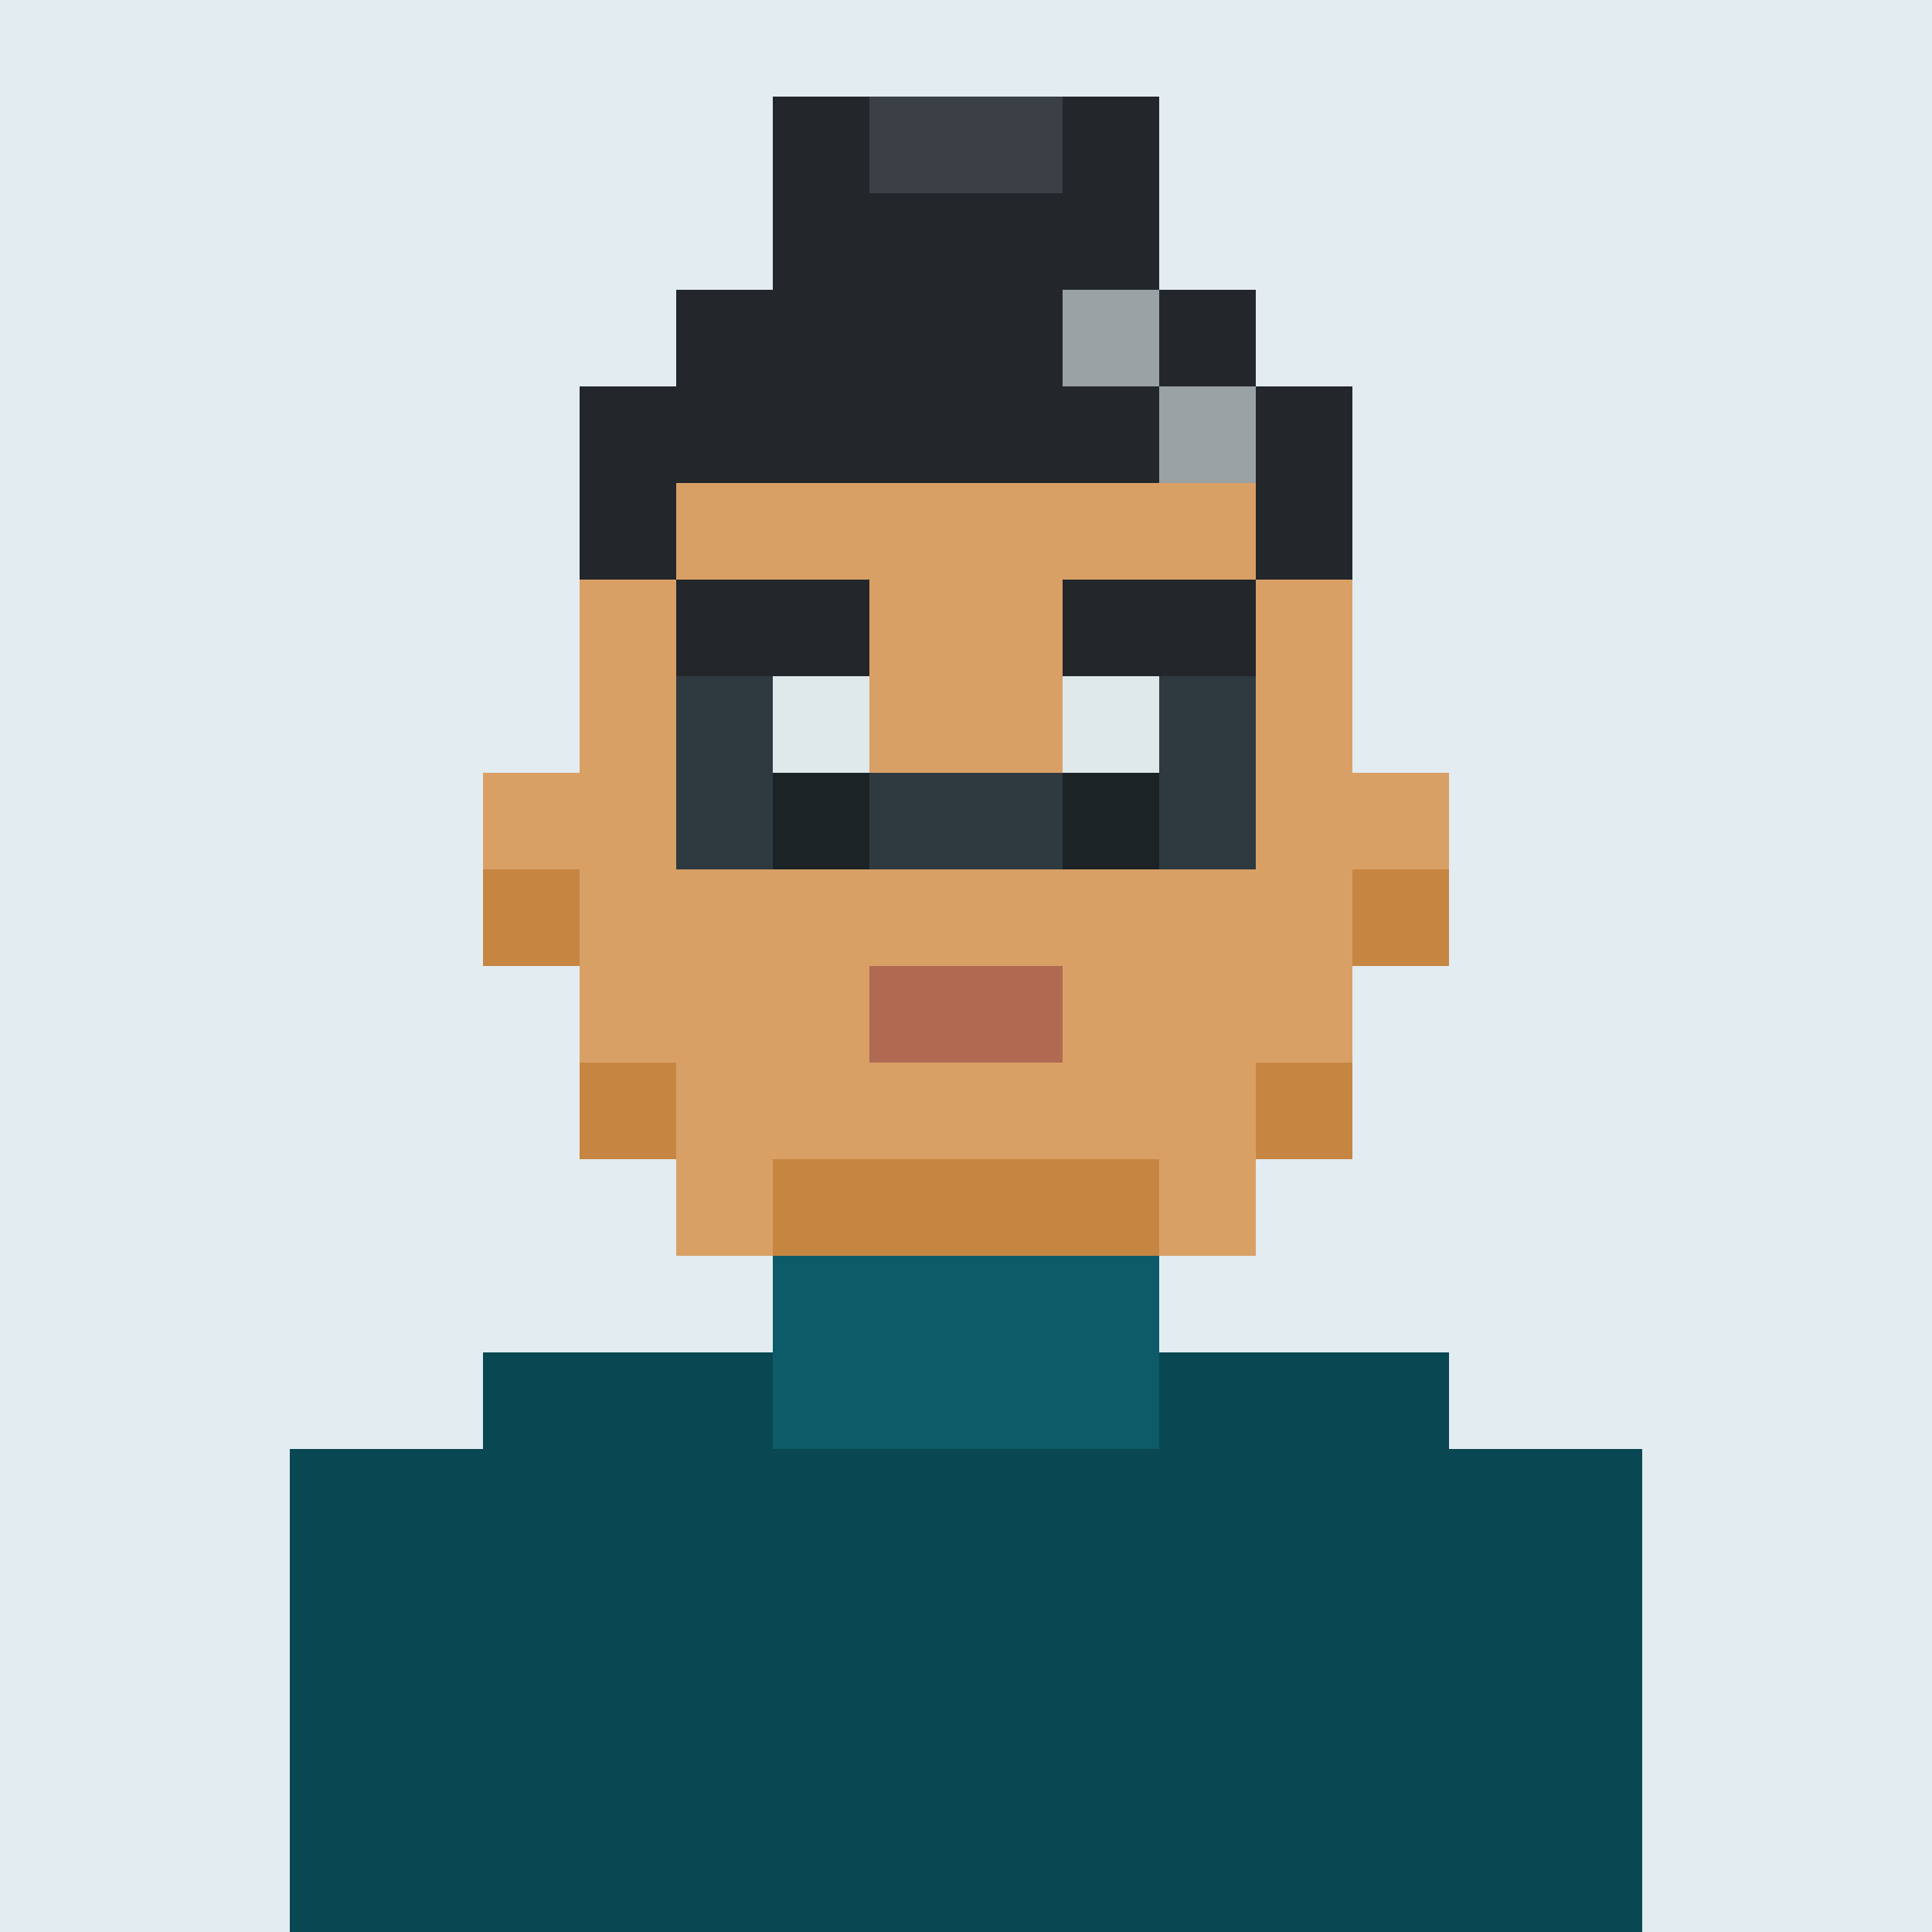
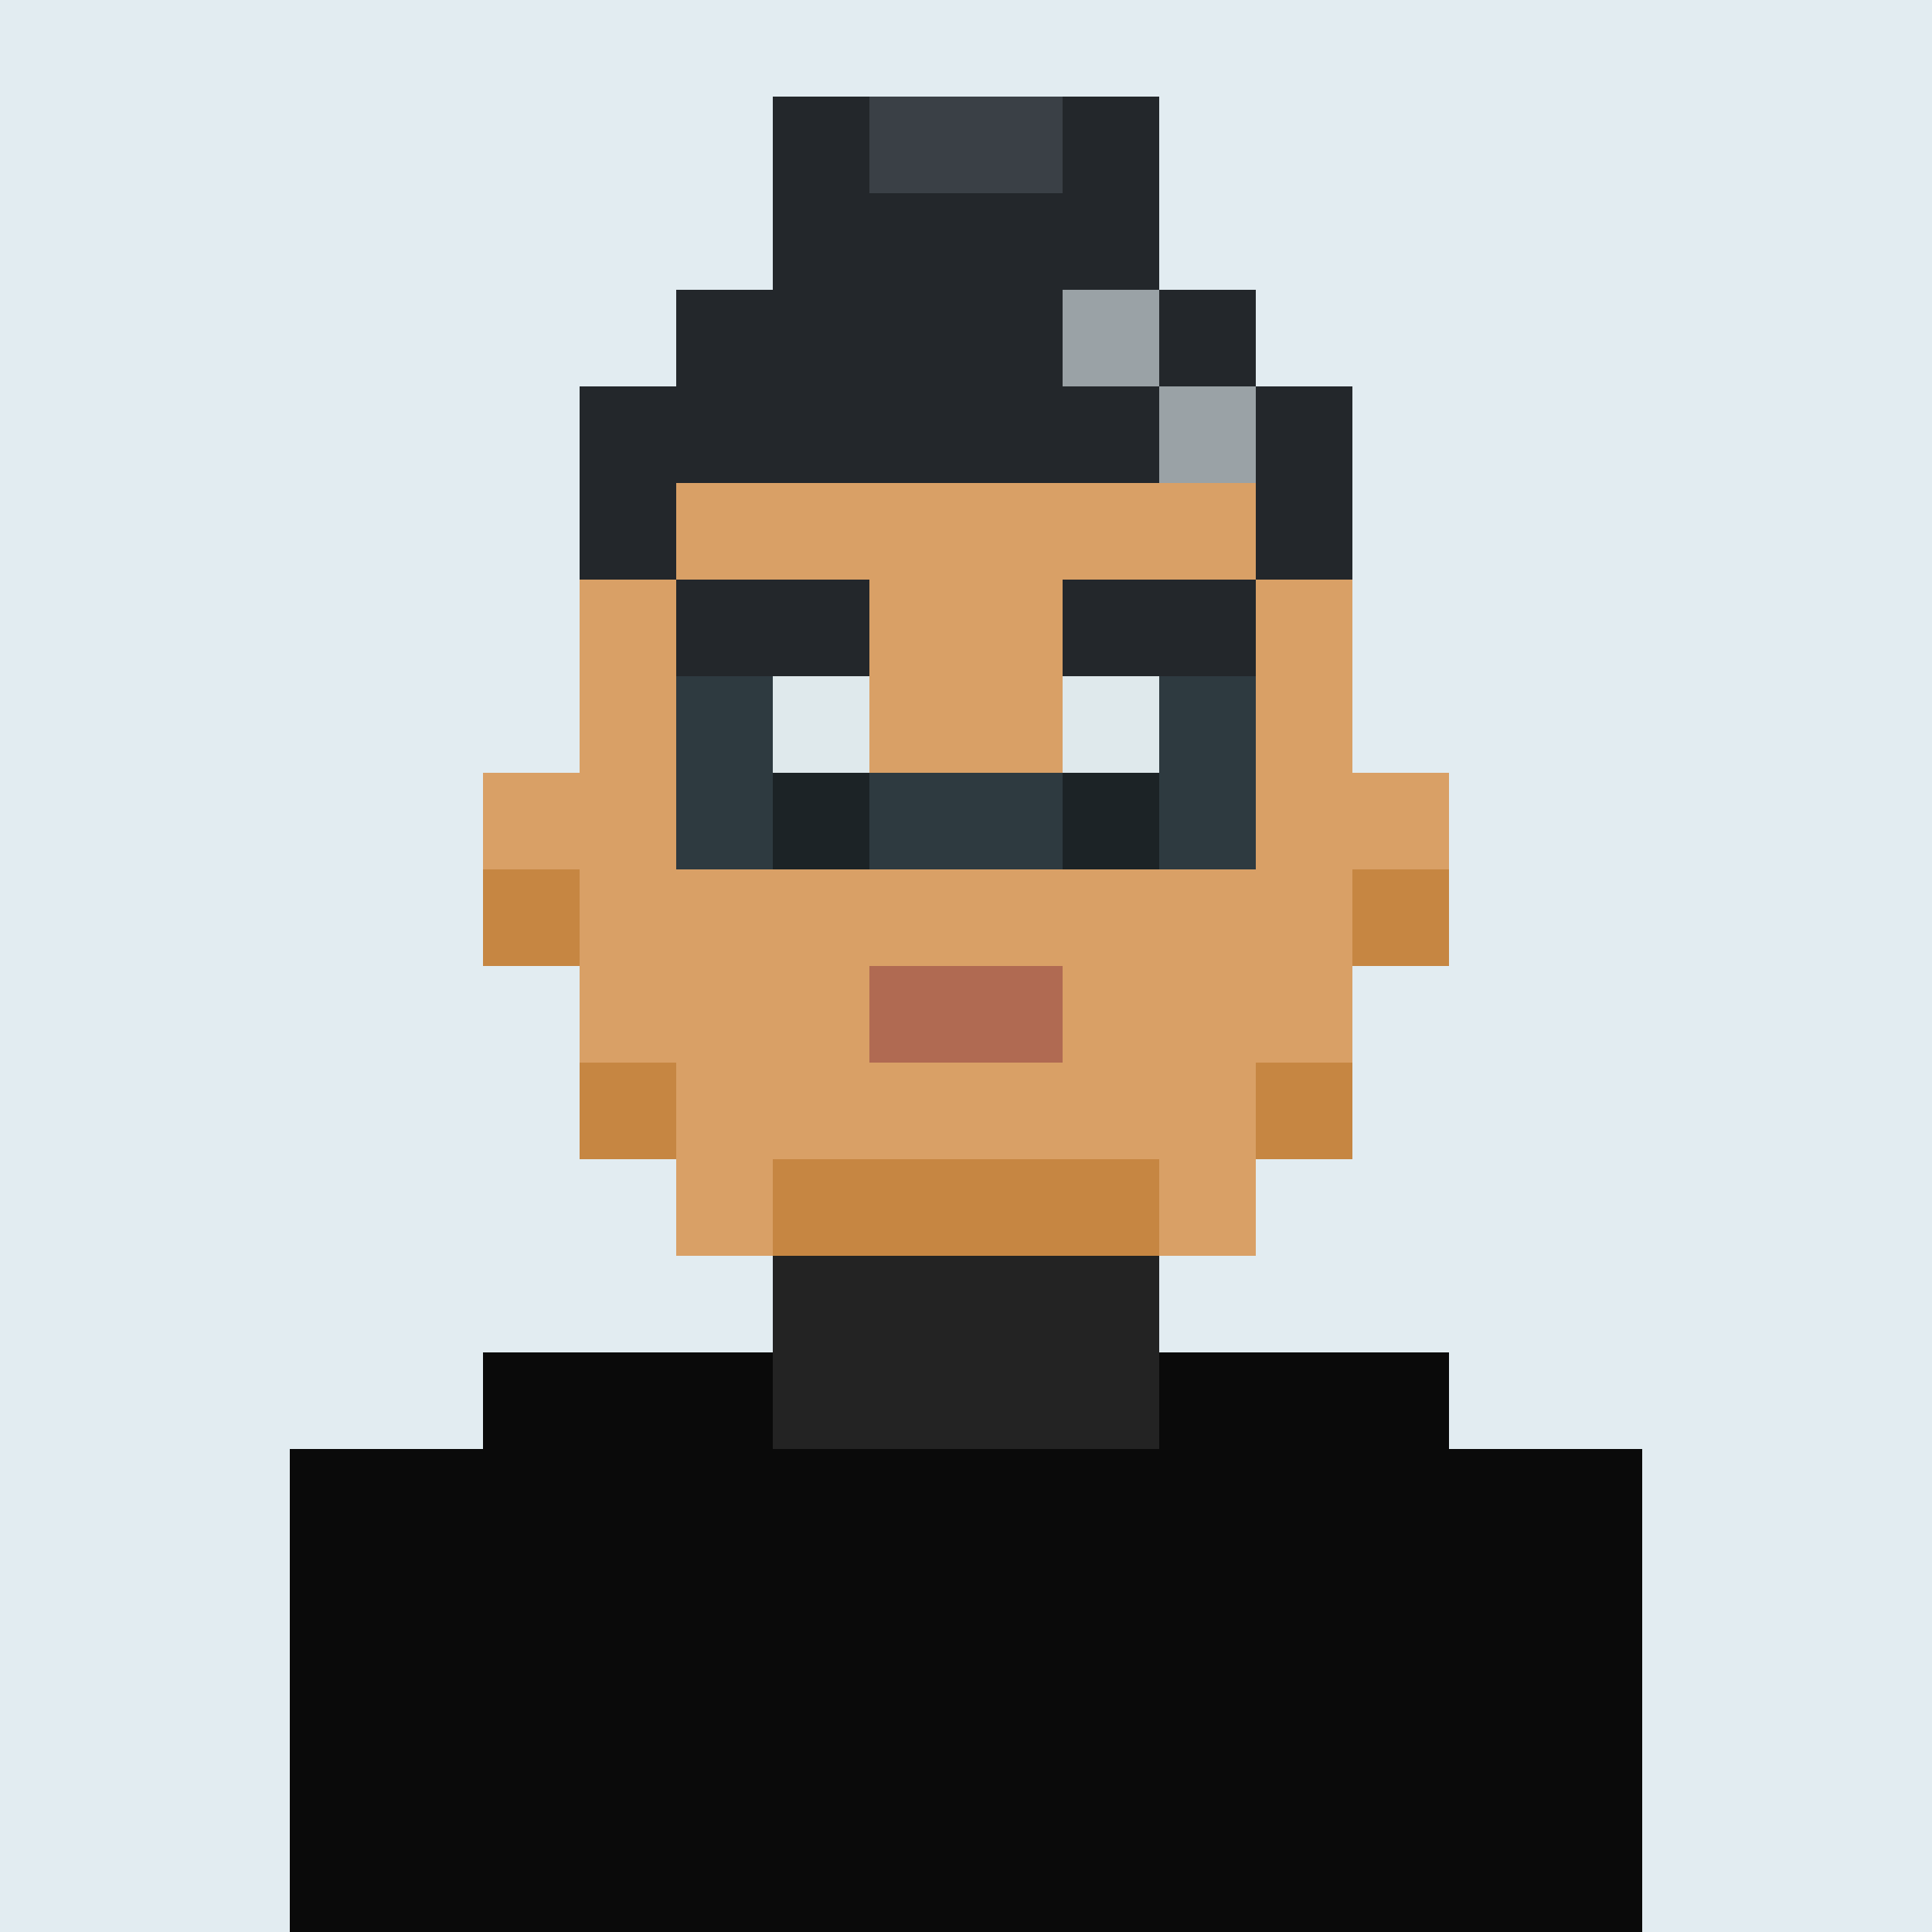
<svg xmlns="http://www.w3.org/2000/svg" viewBox="0 0 20 20" shape-rendering="crispEdges">
  <rect width="20" height="20" fill="#e2ecf1" />
  <rect x="8" y="1" width="1" height="1" fill="#23272b" />
  <rect x="9" y="1" width="2" height="1" fill="#3a4046" />
  <rect x="11" y="1" width="1" height="1" fill="#23272b" />
  <rect x="8" y="2" width="4" height="1" fill="#23272b" />
  <rect x="7" y="3" width="4" height="1" fill="#23272b" />
  <rect x="11" y="3" width="1" height="1" fill="#9aa2a6" />
  <rect x="12" y="3" width="1" height="1" fill="#23272b" />
  <rect x="6" y="4" width="6" height="1" fill="#23272b" />
  <rect x="12" y="4" width="1" height="1" fill="#9aa2a6" />
  <rect x="13" y="4" width="1" height="1" fill="#23272b" />
  <rect x="6" y="5" width="1" height="1" fill="#23272b" />
  <rect x="7" y="5" width="6" height="1" fill="#d9a066" />
  <rect x="13" y="5" width="1" height="1" fill="#23272b" />
  <rect x="6" y="6" width="1" height="1" fill="#d9a066" />
  <rect x="7" y="6" width="2" height="1" fill="#23272b" />
  <rect x="9" y="6" width="2" height="1" fill="#d9a066" />
  <rect x="11" y="6" width="2" height="1" fill="#23272b" />
  <rect x="13" y="6" width="1" height="1" fill="#d9a066" />
  <rect x="6" y="7" width="1" height="1" fill="#d9a066" />
  <rect x="7" y="7" width="1" height="1" fill="#2e3a40" />
  <rect x="8" y="7" width="1" height="1" fill="#dfe9ec" />
  <rect x="9" y="7" width="2" height="1" fill="#d9a066" />
  <rect x="11" y="7" width="1" height="1" fill="#dfe9ec" />
  <rect x="12" y="7" width="1" height="1" fill="#2e3a40" />
  <rect x="13" y="7" width="1" height="1" fill="#d9a066" />
  <rect x="5" y="8" width="2" height="1" fill="#d9a066" />
  <rect x="7" y="8" width="1" height="1" fill="#2e3a40" />
  <rect x="8" y="8" width="1" height="1" fill="#1c2326" />
  <rect x="9" y="8" width="2" height="1" fill="#2e3a40" />
  <rect x="11" y="8" width="1" height="1" fill="#1c2326" />
  <rect x="12" y="8" width="1" height="1" fill="#2e3a40" />
  <rect x="13" y="8" width="2" height="1" fill="#d9a066" />
  <rect x="5" y="9" width="1" height="1" fill="#c68642" />
  <rect x="6" y="9" width="8" height="1" fill="#d9a066" />
  <rect x="14" y="9" width="1" height="1" fill="#c68642" />
  <rect x="6" y="10" width="3" height="1" fill="#d9a066" />
  <rect x="9" y="10" width="2" height="1" fill="#b06a52" />
  <rect x="11" y="10" width="3" height="1" fill="#d9a066" />
  <rect x="6" y="11" width="1" height="1" fill="#c68642" />
  <rect x="7" y="11" width="6" height="1" fill="#d9a066" />
  <rect x="13" y="11" width="1" height="1" fill="#c68642" />
  <rect x="7" y="12" width="1" height="1" fill="#d9a066" />
  <rect x="8" y="12" width="4" height="1" fill="#c68642" />
  <rect x="12" y="12" width="1" height="1" fill="#d9a066" />
-   <rect x="8" y="13" width="4" height="1" fill="#0d5b68" />
-   <rect x="5" y="14" width="3" height="1" fill="#094752" />
-   <rect x="8" y="14" width="4" height="1" fill="#0d5b68" />
-   <rect x="12" y="14" width="3" height="1" fill="#094752" />
-   <rect x="3" y="15" width="14" height="1" fill="#094752" />
-   <rect x="3" y="16" width="14" height="1" fill="#094752" />
-   <rect x="3" y="17" width="14" height="1" fill="#094752" />
-   <rect x="3" y="18" width="14" height="1" fill="#094752" />
-   <rect x="3" y="19" width="14" height="1" fill="#094752" />
+   <rect x="8" y="13" width="4" height="1" fill="#232323" />
+   <rect x="5" y="14" width="3" height="1" fill="#0A0A0A" />
+   <rect x="8" y="14" width="4" height="1" fill="#232323" />
+   <rect x="12" y="14" width="3" height="1" fill="#0A0A0A" />
+   <rect x="3" y="15" width="14" height="1" fill="#0A0A0A" />
+   <rect x="3" y="16" width="14" height="1" fill="#0A0A0A" />
+   <rect x="3" y="17" width="14" height="1" fill="#0A0A0A" />
+   <rect x="3" y="18" width="14" height="1" fill="#0A0A0A" />
+   <rect x="3" y="19" width="14" height="1" fill="#0A0A0A" />
</svg>
